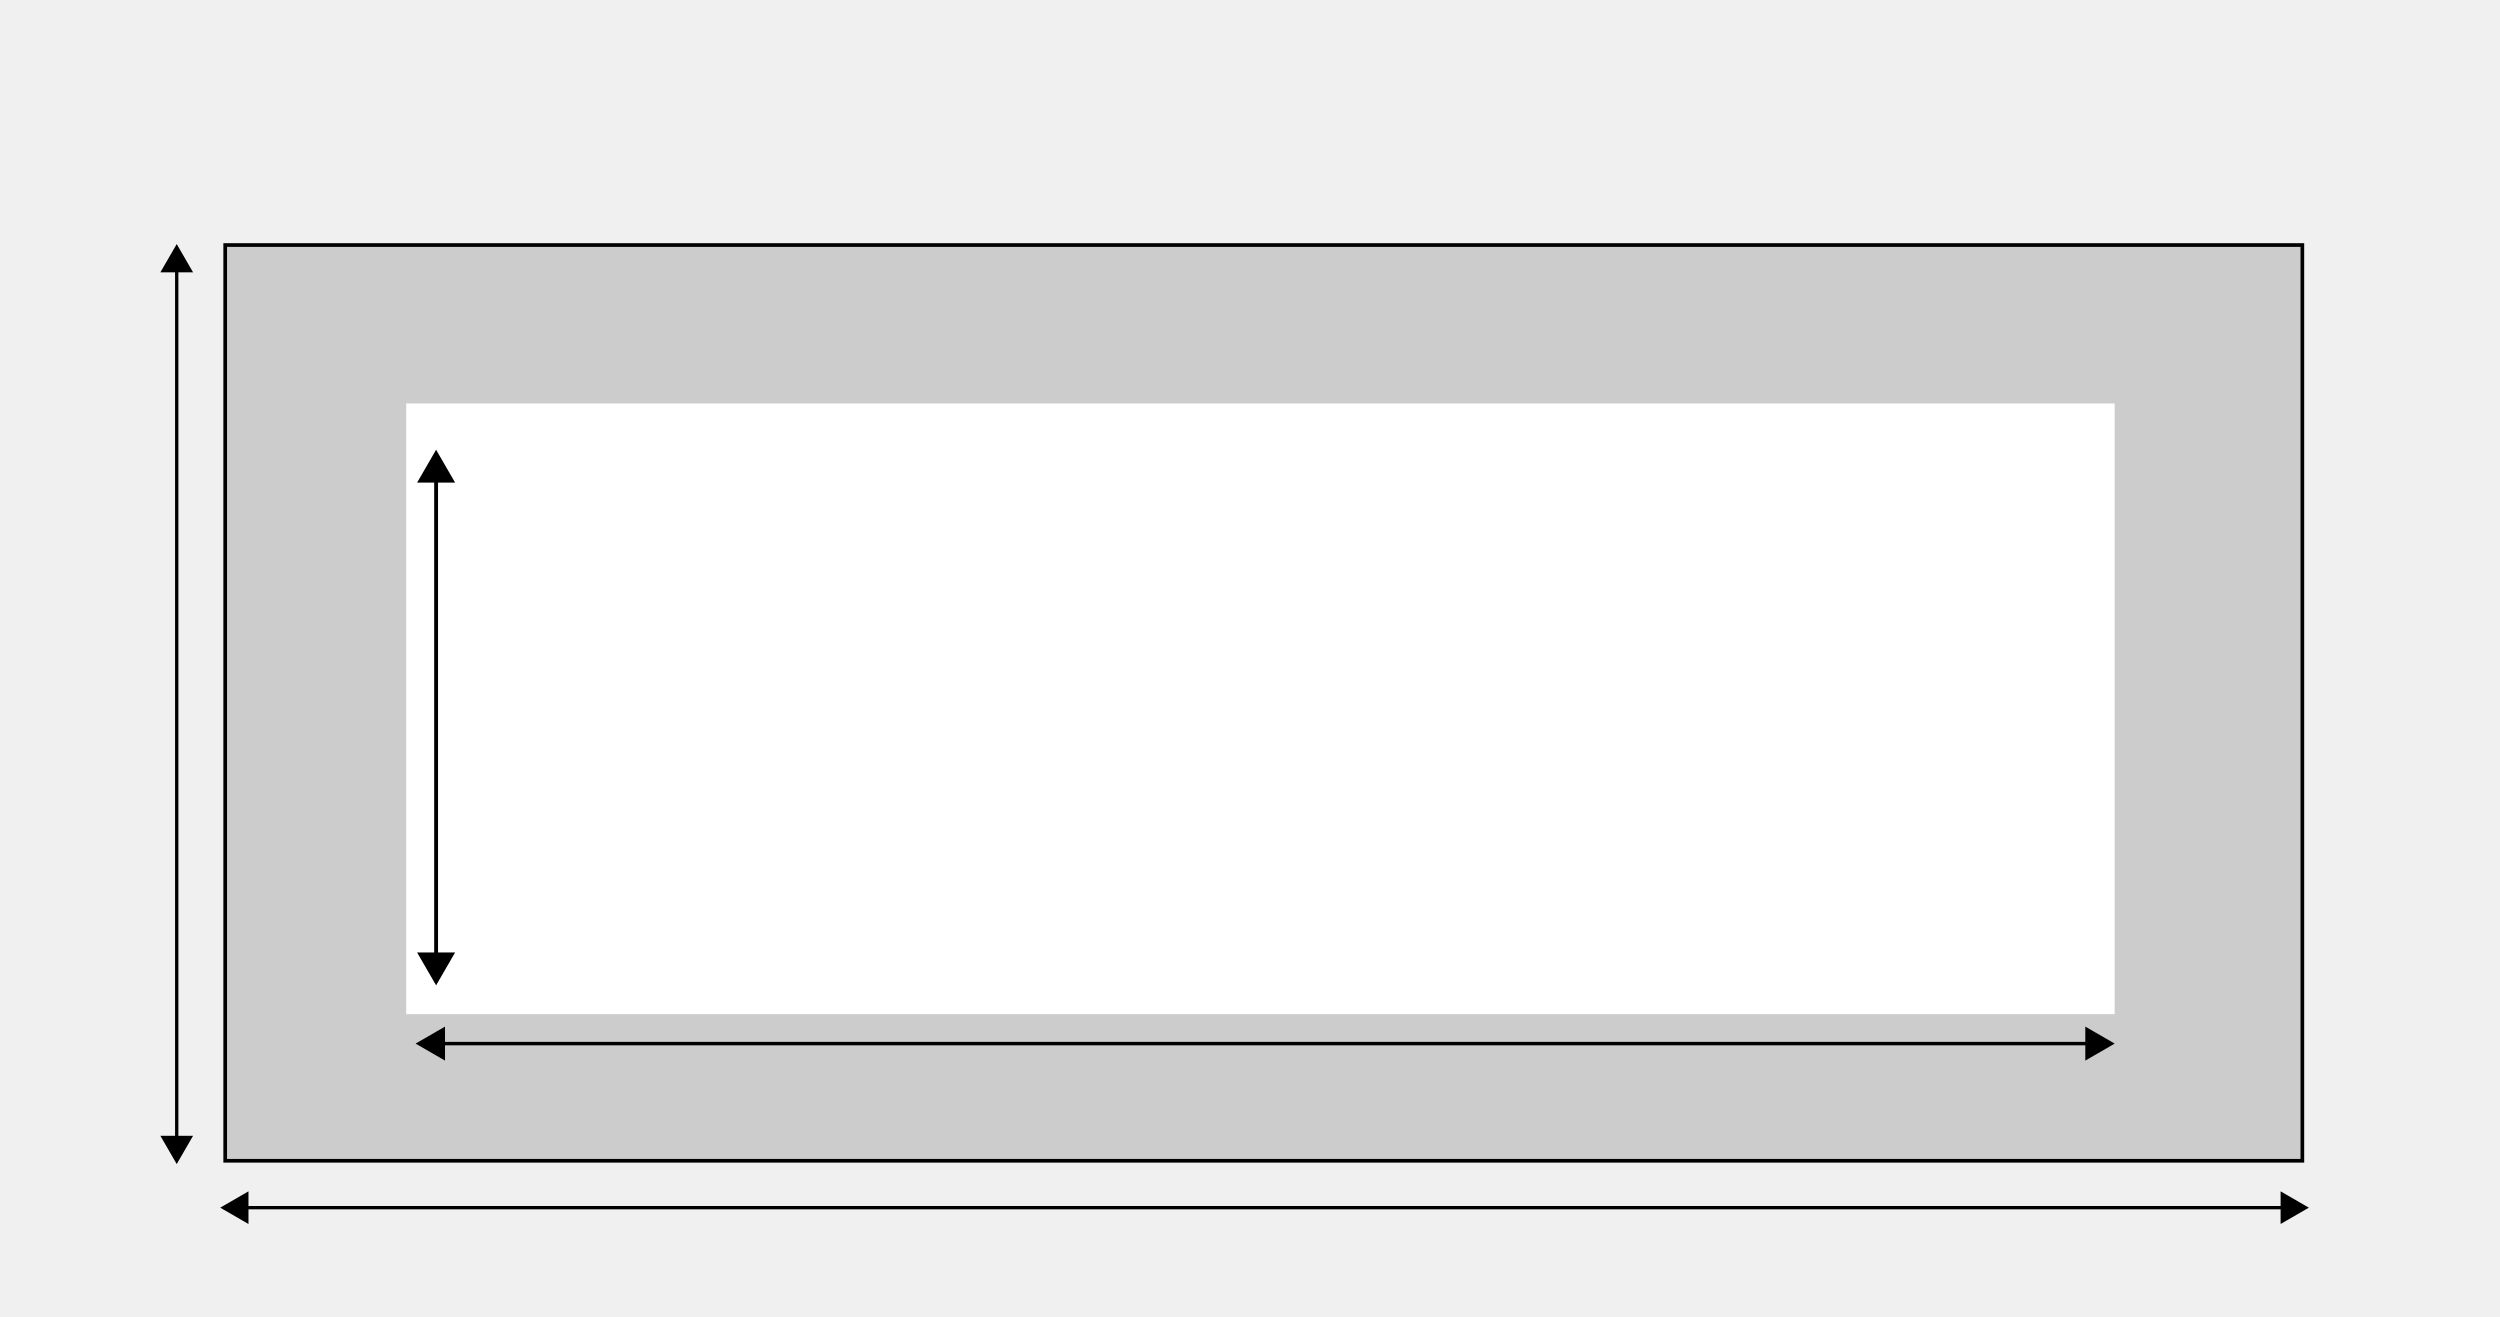
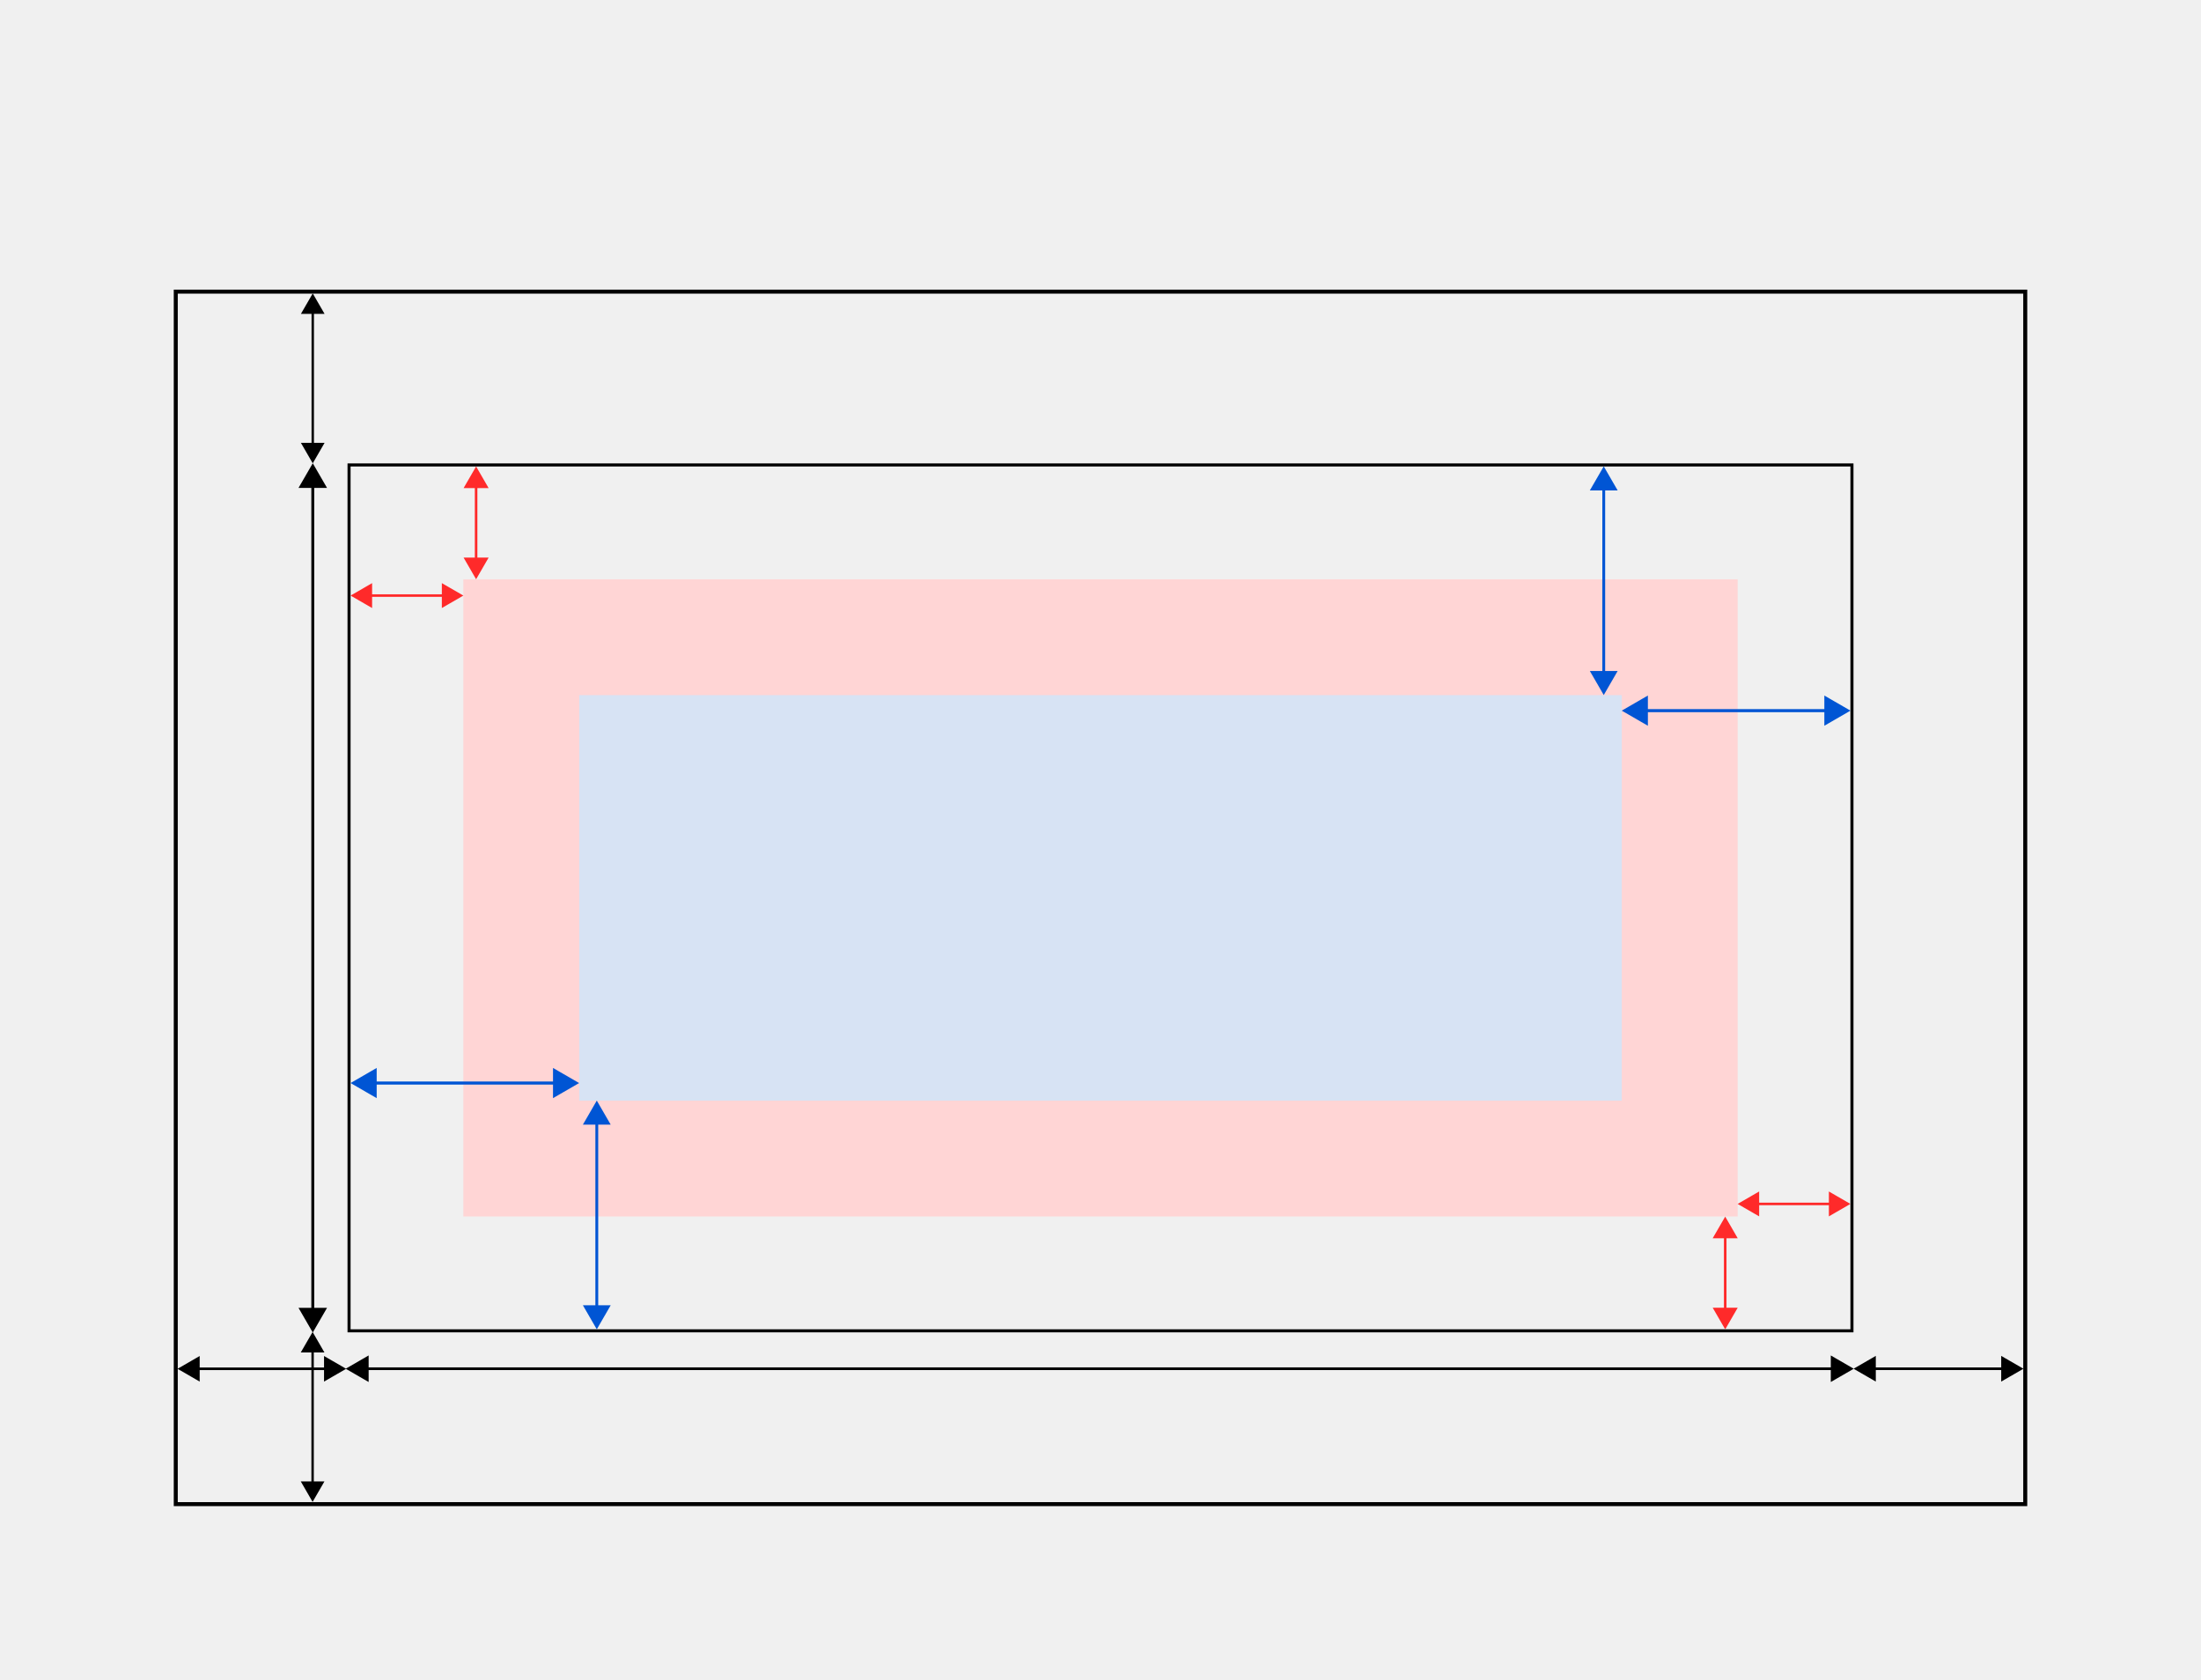
- <svg xmlns="http://www.w3.org/2000/svg" width="679.313" height="357.841" viewBox="0 0 679.313 357.841" id="svg2" version="1.1">
+ <svg xmlns="http://www.w3.org/2000/svg" width="760" height="580" viewBox="0 0 760 580" id="svg2" version="1.1">
  <defs id="defs4">
    <marker orient="auto" refY="0" refX="0" id="TriangleOutL" style="overflow:visible">
-       <path id="path4327" d="m 5.77,0 -8.65,5 0,-10 8.65,5 z" style="fill:#000000;fill-opacity:1;fill-rule:evenodd;stroke:#000000;stroke-width:1pt;stroke-opacity:1" transform="scale(0.8,0.8)" />
+       <path id="path4327" d="M 5.77,0 -2.88,5 V -5 Z" style="fill:#000000;fill-opacity:1;fill-rule:evenodd;stroke:#000000;stroke-width:1pt;stroke-opacity:1" transform="scale(0.8)" />
    </marker>
    <marker orient="auto" refY="0" refX="0" id="TriangleInL" style="overflow:visible">
-       <path id="path4318" d="m 5.77,0 -8.65,5 0,-10 8.65,5 z" style="fill:#000000;fill-opacity:1;fill-rule:evenodd;stroke:#000000;stroke-width:1pt;stroke-opacity:1" transform="scale(-0.8,-0.8)" />
+       <path id="path4318" d="M 5.77,0 -2.88,5 V -5 Z" style="fill:#000000;fill-opacity:1;fill-rule:evenodd;stroke:#000000;stroke-width:1pt;stroke-opacity:1" transform="scale(-0.8)" />
    </marker>
    <marker orient="auto" refY="0" refX="0" id="Arrow1Mstart" style="overflow:visible">
-       <path id="path4191" d="M 0,0 5,-5 -12.5,0 5,5 0,0 Z" style="fill:#000000;fill-opacity:1;fill-rule:evenodd;stroke:#000000;stroke-width:1pt;stroke-opacity:1" transform="matrix(0.4,0,0,0.4,4,0)" />
+       <path id="path4191" d="M 0,0 5,-5 -12.5,0 5,5 Z" style="fill:#000000;fill-opacity:1;fill-rule:evenodd;stroke:#000000;stroke-width:1pt;stroke-opacity:1" transform="matrix(0.4,0,0,0.4,4,0)" />
    </marker>
    <marker orient="auto" refY="0" refX="0" id="Arrow2Mend" style="overflow:visible">
-       <path id="path4212" style="fill:#000000;fill-opacity:1;fill-rule:evenodd;stroke:#000000;stroke-width:0.625;stroke-linejoin:round;stroke-opacity:1" d="M 8.719,4.034 -2.207,0.016 8.719,-4.002 c -1.745,2.372 -1.735,5.617 -6e-7,8.035 z" transform="scale(-0.6,-0.6)" />
+       <path id="path4212" style="fill:#000000;fill-opacity:1;fill-rule:evenodd;stroke:#000000;stroke-width:0.625;stroke-linejoin:round;stroke-opacity:1" d="M 8.719,4.034 -2.207,0.016 8.719,-4.002 c -1.745,2.372 -1.735,5.617 -6e-7,8.035 z" transform="scale(-0.6)" />
    </marker>
    <marker orient="auto" refY="0" refX="0" id="TriangleInL-2" style="overflow:visible">
-       <path id="path4318-4" d="m 5.77,0 -8.65,5 0,-10 8.65,5 z" style="fill:#000000;fill-opacity:1;fill-rule:evenodd;stroke:#000000;stroke-width:1pt;stroke-opacity:1" transform="scale(-0.8,-0.8)" />
+       <path id="path4318-4" d="M 5.77,0 -2.88,5 V -5 Z" style="fill:#000000;fill-opacity:1;fill-rule:evenodd;stroke:#000000;stroke-width:1pt;stroke-opacity:1" transform="scale(-0.8)" />
    </marker>
    <marker orient="auto" refY="0" refX="0" id="TriangleOutL-9" style="overflow:visible">
-       <path id="path4327-1" d="m 5.77,0 -8.65,5 0,-10 8.65,5 z" style="fill:#000000;fill-opacity:1;fill-rule:evenodd;stroke:#000000;stroke-width:1pt;stroke-opacity:1" transform="scale(0.8,0.8)" />
+       <path id="path4327-1" d="M 5.77,0 -2.88,5 V -5 Z" style="fill:#000000;fill-opacity:1;fill-rule:evenodd;stroke:#000000;stroke-width:1pt;stroke-opacity:1" transform="scale(0.8)" />
    </marker>
    <marker orient="auto" refY="0" refX="0" id="TriangleInL-3" style="overflow:visible">
-       <path id="path4318-9" d="m 5.77,0 -8.65,5 0,-10 8.65,5 z" style="fill:#000000;fill-opacity:1;fill-rule:evenodd;stroke:#000000;stroke-width:1pt;stroke-opacity:1" transform="scale(-0.8,-0.8)" />
+       <path id="path4318-9" d="M 5.77,0 -2.88,5 V -5 Z" style="fill:#000000;fill-opacity:1;fill-rule:evenodd;stroke:#000000;stroke-width:1pt;stroke-opacity:1" transform="scale(-0.8)" />
    </marker>
    <marker orient="auto" refY="0" refX="0" id="TriangleOutL-0" style="overflow:visible">
-       <path id="path4327-5" d="m 5.77,0 -8.65,5 0,-10 8.65,5 z" style="fill:#000000;fill-opacity:1;fill-rule:evenodd;stroke:#000000;stroke-width:1pt;stroke-opacity:1" transform="scale(0.8,0.8)" />
+       <path id="path4327-5" d="M 5.77,0 -2.88,5 V -5 Z" style="fill:#000000;fill-opacity:1;fill-rule:evenodd;stroke:#000000;stroke-width:1pt;stroke-opacity:1" transform="scale(0.8)" />
    </marker>
    <marker orient="auto" refY="0" refX="0" id="TriangleInL-9" style="overflow:visible">
-       <path id="path4318-2" d="m 5.77,0 -8.65,5 0,-10 8.65,5 z" style="fill:#000000;fill-opacity:1;fill-rule:evenodd;stroke:#000000;stroke-width:1pt;stroke-opacity:1" transform="scale(-0.8,-0.8)" />
+       <path id="path4318-2" d="M 5.77,0 -2.88,5 V -5 Z" style="fill:#000000;fill-opacity:1;fill-rule:evenodd;stroke:#000000;stroke-width:1pt;stroke-opacity:1" transform="scale(-0.8)" />
    </marker>
    <marker orient="auto" refY="0" refX="0" id="TriangleOutL-1" style="overflow:visible">
-       <path id="path4327-2" d="m 5.77,0 -8.65,5 0,-10 8.65,5 z" style="fill:#000000;fill-opacity:1;fill-rule:evenodd;stroke:#000000;stroke-width:1pt;stroke-opacity:1" transform="scale(0.8,0.8)" />
+       <path id="path4327-2" d="M 5.77,0 -2.88,5 V -5 Z" style="fill:#000000;fill-opacity:1;fill-rule:evenodd;stroke:#000000;stroke-width:1pt;stroke-opacity:1" transform="scale(0.8)" />
+     </marker>
+     <marker orient="auto" refY="0" refX="0" id="TriangleInL-9-6" style="overflow:visible">
+       <path id="path4318-2-2" d="M 5.77,0 -2.88,5 V -5 Z" style="fill:#ff2a2a;fill-opacity:1;fill-rule:evenodd;stroke:#ff2a2a;stroke-width:1pt;stroke-opacity:1" transform="scale(-0.8)" />
+     </marker>
+     <marker orient="auto" refY="0" refX="0" id="TriangleOutL-1-1" style="overflow:visible">
+       <path id="path4327-2-7" d="M 5.77,0 -2.88,5 V -5 Z" style="fill:#ff2a2a;fill-opacity:1;fill-rule:evenodd;stroke:#ff2a2a;stroke-width:1pt;stroke-opacity:1" transform="scale(0.8)" />
+     </marker>
+     <marker orient="auto" refY="0" refX="0" id="TriangleInL-2-5" style="overflow:visible">
+       <path id="path4318-4-7" d="M 5.77,0 -2.88,5 V -5 Z" style="fill:#ff2a2a;fill-opacity:1;fill-rule:evenodd;stroke:#ff2a2a;stroke-width:1pt;stroke-opacity:1" transform="scale(-0.8)" />
+     </marker>
+     <marker orient="auto" refY="0" refX="0" id="TriangleOutL-9-4" style="overflow:visible">
+       <path id="path4327-1-1" d="M 5.77,0 -2.88,5 V -5 Z" style="fill:#ff2a2a;fill-opacity:1;fill-rule:evenodd;stroke:#ff2a2a;stroke-width:1pt;stroke-opacity:1" transform="scale(0.8)" />
+     </marker>
+     <marker orient="auto" refY="0" refX="0" id="TriangleInL-1" style="overflow:visible">
+       <path id="path4318-8" d="M 5.77,0 -2.88,5 V -5 Z" style="fill:#0055d4;fill-opacity:1;fill-rule:evenodd;stroke:#0055d4;stroke-width:1pt;stroke-opacity:1" transform="scale(-0.8)" />
+     </marker>
+     <marker orient="auto" refY="0" refX="0" id="TriangleOutL-96" style="overflow:visible">
+       <path id="path4327-4" d="M 5.77,0 -2.88,5 V -5 Z" style="fill:#0055d4;fill-opacity:1;fill-rule:evenodd;stroke:#0055d4;stroke-width:1pt;stroke-opacity:1" transform="scale(0.8)" />
+     </marker>
+     <marker orient="auto" refY="0" refX="0" id="TriangleInL-9-6-4" style="overflow:visible">
+       <path id="path4318-2-2-7" d="M 5.77,0 -2.88,5 V -5 Z" style="fill:#ff2a2a;fill-opacity:1;fill-rule:evenodd;stroke:#ff2a2a;stroke-width:1pt;stroke-opacity:1" transform="scale(-0.8)" />
+     </marker>
+     <marker orient="auto" refY="0" refX="0" id="TriangleOutL-1-1-6" style="overflow:visible">
+       <path id="path4327-2-7-8" d="M 5.77,0 -2.88,5 V -5 Z" style="fill:#ff2a2a;fill-opacity:1;fill-rule:evenodd;stroke:#ff2a2a;stroke-width:1pt;stroke-opacity:1" transform="scale(0.8)" />
+     </marker>
+     <marker orient="auto" refY="0" refX="0" id="TriangleInL-2-5-6" style="overflow:visible">
+       <path id="path4318-4-7-2" d="M 5.77,0 -2.88,5 V -5 Z" style="fill:#ff2a2a;fill-opacity:1;fill-rule:evenodd;stroke:#ff2a2a;stroke-width:1pt;stroke-opacity:1" transform="scale(-0.8)" />
+     </marker>
+     <marker orient="auto" refY="0" refX="0" id="TriangleOutL-9-4-8" style="overflow:visible">
+       <path id="path4327-1-1-9" d="M 5.77,0 -2.88,5 V -5 Z" style="fill:#ff2a2a;fill-opacity:1;fill-rule:evenodd;stroke:#ff2a2a;stroke-width:1pt;stroke-opacity:1" transform="scale(0.8)" />
+     </marker>
+     <marker orient="auto" refY="0" refX="0" id="TriangleInL-2-5-6-9" style="overflow:visible">
+       <path id="path4318-4-7-2-6" d="M 5.77,0 -2.88,5 V -5 Z" style="fill:#0055d4;fill-opacity:1;fill-rule:evenodd;stroke:#0055d4;stroke-width:1pt;stroke-opacity:1" transform="scale(-0.8)" />
+     </marker>
+     <marker orient="auto" refY="0" refX="0" id="TriangleOutL-9-4-8-4" style="overflow:visible">
+       <path id="path4327-1-1-9-8" d="M 5.77,0 -2.88,5 V -5 Z" style="fill:#0055d4;fill-opacity:1;fill-rule:evenodd;stroke:#0055d4;stroke-width:1pt;stroke-opacity:1" transform="scale(0.8)" />
+     </marker>
+     <marker orient="auto" refY="0" refX="0" id="TriangleInL-1-7" style="overflow:visible">
+       <path id="path4318-8-9" d="M 5.77,0 -2.88,5 V -5 Z" style="fill:#0055d4;fill-opacity:1;fill-rule:evenodd;stroke:#0055d4;stroke-width:1pt;stroke-opacity:1" transform="scale(-0.8)" />
+     </marker>
+     <marker orient="auto" refY="0" refX="0" id="TriangleOutL-96-7" style="overflow:visible">
+       <path id="path4327-4-4" d="M 5.77,0 -2.88,5 V -5 Z" style="fill:#0055d4;fill-opacity:1;fill-rule:evenodd;stroke:#0055d4;stroke-width:1pt;stroke-opacity:1" transform="scale(0.8)" />
+     </marker>
+     <marker orient="auto" refY="0" refX="0" id="TriangleInL-2-5-6-9-1" style="overflow:visible">
+       <path id="path4318-4-7-2-6-7" d="M 5.77,0 -2.88,5 V -5 Z" style="fill:#0055d4;fill-opacity:1;fill-rule:evenodd;stroke:#0055d4;stroke-width:1pt;stroke-opacity:1" transform="scale(-0.8)" />
+     </marker>
+     <marker orient="auto" refY="0" refX="0" id="TriangleOutL-9-4-8-4-0" style="overflow:visible">
+       <path id="path4327-1-1-9-8-6" d="M 5.77,0 -2.88,5 V -5 Z" style="fill:#0055d4;fill-opacity:1;fill-rule:evenodd;stroke:#0055d4;stroke-width:1pt;stroke-opacity:1" transform="scale(0.8)" />
+     </marker>
+     <marker orient="auto" refY="0" refX="0" id="TriangleInL-1-9" style="overflow:visible">
+       <path id="path4318-8-3" d="M 5.77,0 -2.88,5 V -5 Z" style="fill:#000000;fill-opacity:1;fill-rule:evenodd;stroke:#000000;stroke-width:1pt;stroke-opacity:1" transform="scale(-0.8)" />
+     </marker>
+     <marker orient="auto" refY="0" refX="0" id="TriangleOutL-96-3" style="overflow:visible">
+       <path id="path4327-4-46" d="M 5.77,0 -2.88,5 V -5 Z" style="fill:#000000;fill-opacity:1;fill-rule:evenodd;stroke:#000000;stroke-width:1pt;stroke-opacity:1" transform="scale(0.8)" />
+     </marker>
+     <marker orient="auto" refY="0" refX="0" id="TriangleInL-2-5-6-9-5" style="overflow:visible">
+       <path id="path4318-4-7-2-6-6" d="M 5.77,0 -2.88,5 V -5 Z" style="fill:#000000;fill-opacity:1;fill-rule:evenodd;stroke:#000000;stroke-width:1pt;stroke-opacity:1" transform="scale(-0.8)" />
+     </marker>
+     <marker orient="auto" refY="0" refX="0" id="TriangleOutL-9-4-8-4-1" style="overflow:visible">
+       <path id="path4327-1-1-9-8-7" d="M 5.77,0 -2.88,5 V -5 Z" style="fill:#000000;fill-opacity:1;fill-rule:evenodd;stroke:#000000;stroke-width:1pt;stroke-opacity:1" transform="scale(0.8)" />
+     </marker>
+     <marker orient="auto" refY="0" refX="0" id="TriangleInL-1-9-7" style="overflow:visible">
+       <path id="path4318-8-3-7" d="M 5.77,0 -2.88,5 V -5 Z" style="fill:#000000;fill-opacity:1;fill-rule:evenodd;stroke:#000000;stroke-width:1pt;stroke-opacity:1" transform="scale(-0.8)" />
+     </marker>
+     <marker orient="auto" refY="0" refX="0" id="TriangleOutL-96-3-2" style="overflow:visible">
+       <path id="path4327-4-46-3" d="M 5.77,0 -2.88,5 V -5 Z" style="fill:#000000;fill-opacity:1;fill-rule:evenodd;stroke:#000000;stroke-width:1pt;stroke-opacity:1" transform="scale(0.8)" />
+     </marker>
+     <marker orient="auto" refY="0" refX="0" id="TriangleInL-2-5-6-9-5-8" style="overflow:visible">
+       <path id="path4318-4-7-2-6-6-1" d="M 5.77,0 -2.88,5 V -5 Z" style="fill:#000000;fill-opacity:1;fill-rule:evenodd;stroke:#000000;stroke-width:1pt;stroke-opacity:1" transform="scale(-0.8)" />
+     </marker>
+     <marker orient="auto" refY="0" refX="0" id="TriangleOutL-9-4-8-4-1-3" style="overflow:visible">
+       <path id="path4327-1-1-9-8-7-6" d="M 5.77,0 -2.88,5 V -5 Z" style="fill:#000000;fill-opacity:1;fill-rule:evenodd;stroke:#000000;stroke-width:1pt;stroke-opacity:1" transform="scale(0.8)" />
    </marker>
  </defs>
-   <g id="layer1" transform="translate(91.48232,-255.1168)">
-     <rect style="fill:#cccccc;fill-opacity:1;stroke:#000000;stroke-width:1;stroke-miterlimit:4;stroke-dasharray:none;stroke-opacity:1" id="rect4136" width="564.415" height="248.828" x="-30.289" y="321.699" />
-     <flowRoot xml:space="preserve" id="flowRoot4138" style="font-style:normal;font-weight:normal;font-size:15.418px;line-height:125%;font-family:sans-serif;letter-spacing:0px;word-spacing:0px;fill:#000000;fill-opacity:1;stroke:none;stroke-width:1px;stroke-linecap:butt;stroke-linejoin:miter;stroke-opacity:1" transform="matrix(1.169018,0,0,1.169018,19.80022,-141.3195)">
-       <flowRegion id="flowRegion4140">
-         <rect id="rect4142" width="129.788" height="31.668" x="-34.52" y="400.228" style="font-size:15.418px;fill:#000000" />
-       </flowRegion>
-       <flowPara id="flowPara4144" style="font-size:20.557px;fill:#000000">Background</flowPara>
-       <flowPara id="flowPara4146" />
-     </flowRoot>
-     <rect style="fill:#ffffff;fill-opacity:1;stroke:none;stroke-width:27.6;stroke-miterlimit:4;stroke-dasharray:none;stroke-opacity:0.584" id="rect4148" width="464.225" height="165.945" x="18.896" y="364.743" />
-     <flowRoot xml:space="preserve" id="flowRoot4138-6" style="font-style:normal;font-weight:normal;font-size:40px;line-height:125%;font-family:sans-serif;letter-spacing:0px;word-spacing:0px;fill:#000000;fill-opacity:1;stroke:none;stroke-width:1px;stroke-linecap:butt;stroke-linejoin:miter;stroke-opacity:1" transform="matrix(0.6007979,0,0,0.6007979,144.031,146.2356)">
-       <flowRegion id="flowRegion4140-6">
-         <rect id="rect4142-6" width="334.36" height="80.812" x="42.426" y="481.626" style="font-size:40px;fill:#000000" />
-       </flowRegion>
-       <flowPara id="flowPara4146-6">Content item</flowPara>
-     </flowRoot>
-     <path style="fill:#000000;fill-rule:evenodd;stroke:#000000;stroke-width:1.049;stroke-linecap:butt;stroke-linejoin:miter;stroke-miterlimit:4;stroke-dasharray:none;stroke-opacity:1;marker-start:url(#TriangleInL);marker-end:url(#TriangleOutL)" d="m 27.019,516.901 0,-133.62" id="path4179" />
-     <path style="fill:#000000;fill-opacity:1;fill-rule:evenodd;stroke:#000000;stroke-width:0.938;stroke-linecap:butt;stroke-linejoin:miter;stroke-miterlimit:4;stroke-dasharray:none;stroke-opacity:1;marker-start:url(#TriangleInL-2);marker-end:url(#TriangleOutL-9)" d="m 26.777,538.687 451.029,0" id="path4179-7" />
-     <flowRoot xml:space="preserve" id="flowRoot4138-6-2" style="font-style:normal;font-weight:normal;font-size:20px;line-height:125%;font-family:sans-serif;letter-spacing:0px;word-spacing:0px;fill:#000000;fill-opacity:1;stroke:none;stroke-width:1px;stroke-linecap:butt;stroke-linejoin:miter;stroke-opacity:1" transform="matrix(0.6007979,0,0,0.6007979,10.00331,144.3167)">
-       <flowRegion id="flowRegion4140-6-6">
-         <rect id="rect4142-6-1" width="117.178" height="101.015" x="42.426" y="481.626" style="font-size:20px;fill:#000000" />
-       </flowRegion>
-       <flowPara id="flowPara9732" style="font-size:17.5px;fill:#000000">Available height</flowPara>
-     </flowRoot>
-     <flowRoot xml:space="preserve" id="flowRoot4138-6-2-7" style="font-style:normal;font-weight:normal;font-size:17.5px;line-height:125%;font-family:sans-serif;letter-spacing:0px;word-spacing:0px;fill:#000000;fill-opacity:1;stroke:none;stroke-width:1px;stroke-linecap:butt;stroke-linejoin:miter;stroke-opacity:1" transform="matrix(0.6007979,0,0,0.6007979,10.81146,253.0757)">
-       <flowRegion id="flowRegion4140-6-6-4">
-         <rect id="rect4142-6-1-4" width="252.538" height="61.619" x="42.426" y="481.626" style="font-size:17.5px;fill:#000000" />
-       </flowRegion>
-       <flowPara style="font-size:17.5px;fill:#000000" id="flowPara10048">Available width</flowPara>
-     </flowRoot>
-     <flowRoot xml:space="preserve" id="flowRoot4138-6-1" style="font-style:normal;font-weight:normal;font-size:25px;line-height:125%;font-family:sans-serif;letter-spacing:0px;word-spacing:0px;fill:#000000;fill-opacity:1;stroke:none;stroke-width:1px;stroke-linecap:butt;stroke-linejoin:miter;stroke-opacity:1" transform="matrix(0.6007979,0,0,0.6007979,210.9935,300.969)">
+   <g id="layer1" transform="translate(91.48232,-32.9581)">
+     <rect style="fill:none;fill-opacity:1;stroke:#000000;stroke-width:1.051;stroke-miterlimit:4;stroke-dasharray:none;stroke-opacity:1" id="rect4136" width="518.949" height="298.949" x="29.043" y="193.484" />
+     <rect style="fill:#ffd5d5;fill-opacity:1;stroke:none;stroke-width:0.83;stroke-miterlimit:4;stroke-dasharray:none;stroke-opacity:1" id="rect4136-3" width="440" height="220" x="68.518" y="232.958" />
+     <flowRoot xml:space="preserve" id="flowRoot4138" style="font-style:normal;font-weight:normal;line-height:0.01%;font-family:sans-serif;letter-spacing:0px;word-spacing:0px;fill:#ff2a2a;fill-opacity:1;stroke:none;stroke-width:1px;stroke-linecap:butt;stroke-linejoin:miter;stroke-opacity:1" transform="matrix(1.169018,0,0,1.169018,115.8002,-231.3195)">
+       <flowRegion id="flowRegion4140" style="fill:#ff2a2a">
+         <rect id="rect4142" width="129.788" height="31.668" x="-34.52" y="400.228" style="font-size:15.418px;fill:#ff2a2a" />
+       </flowRegion>
+       <flowPara id="flowPara4144" style="font-size:20.557px;line-height:1.25;fill:#ff2a2a">Background</flowPara>
+       <flowPara id="flowPara4146" style="font-size:20.557px;line-height:1.25;fill:#ff2a2a"> </flowPara>
+     </flowRoot>
+     <rect style="fill:#d7e3f4;fill-opacity:1;stroke:none;stroke-width:22.324;stroke-miterlimit:4;stroke-dasharray:none;stroke-opacity:0.584" id="rect4148" width="360" height="140" x="108.518" y="272.958" />
+     <flowRoot xml:space="preserve" id="flowRoot4138-6" style="font-style:normal;font-weight:normal;line-height:0.01%;font-family:sans-serif;letter-spacing:0px;word-spacing:0px;fill:#0055d4;fill-opacity:1;stroke:none;stroke-width:1px;stroke-linecap:butt;stroke-linejoin:miter;stroke-opacity:1" transform="matrix(0.6007979,0,0,0.6007979,184.5726,41.29422)">
+       <flowRegion id="flowRegion4140-6" style="fill:#0055d4">
+         <rect id="rect4142-6" width="334.36" height="80.812" x="42.426" y="481.626" style="font-size:40px;fill:#0055d4" />
+       </flowRegion>
+       <flowPara id="flowPara4146-6" style="font-size:40px;line-height:1.25;fill:#0055d4">Content item</flowPara>
+     </flowRoot>
+     <flowRoot xml:space="preserve" id="flowRoot4138-6-1" style="font-style:normal;font-weight:normal;line-height:0.01%;font-family:sans-serif;letter-spacing:0px;word-spacing:0px;fill:#000000;fill-opacity:1;stroke:none;stroke-width:1px;stroke-linecap:butt;stroke-linejoin:miter;stroke-opacity:1" transform="matrix(0.6007979,0,0,0.6007979,247.759,220.2149)">
      <flowRegion id="flowRegion4140-6-9">
        <rect id="rect4142-6-0" width="270.721" height="68.69" x="42.426" y="481.626" style="font-size:25px;fill:#000000" />
      </flowRegion>
-       <flowPara id="flowPara4146-6-2" style="font-size:17.5px">Width</flowPara>
-     </flowRoot>
-     <path style="fill:#000000;fill-rule:evenodd;stroke:#000000;stroke-width:0.901;stroke-linecap:butt;stroke-linejoin:miter;stroke-miterlimit:4;stroke-dasharray:none;stroke-opacity:1;marker-start:url(#TriangleInL-3);marker-end:url(#TriangleOutL-0)" d="m -26.522,583.271 557.293,0" id="path4179-8" />
-     <path style="fill:#000000;fill-rule:evenodd;stroke:#000000;stroke-width:0.901;stroke-linecap:butt;stroke-linejoin:miter;stroke-miterlimit:4;stroke-dasharray:none;stroke-opacity:1;marker-start:url(#TriangleInL-9);marker-end:url(#TriangleOutL-1)" d="m -43.462,566.306 0,-239.755" id="path4179-9" />
-     <flowRoot xml:space="preserve" id="flowRoot4138-6-1-7" style="font-style:normal;font-weight:normal;font-size:17.5px;line-height:125%;font-family:sans-serif;letter-spacing:0px;word-spacing:0px;fill:#000000;fill-opacity:1;stroke:none;stroke-width:1px;stroke-linecap:butt;stroke-linejoin:miter;stroke-opacity:1" transform="matrix(0.6007979,0,0,0.6007979,-112.0035,150.8365)">
+       <flowPara id="flowPara4146-6-2" style="font-size:17.5px;line-height:1.25">Width</flowPara>
+     </flowRoot>
+     <path style="fill:#000000;fill-rule:evenodd;stroke:#000000;stroke-width:0.931;stroke-linecap:butt;stroke-linejoin:miter;stroke-miterlimit:4;stroke-dasharray:none;stroke-opacity:1;marker-start:url(#TriangleInL-3);marker-end:url(#TriangleOutL-0)" d="M 33.169,505.52 H 543.329" id="path4179-8" />
+     <path style="fill:#000000;fill-rule:evenodd;stroke:#000000;stroke-width:1;stroke-linecap:butt;stroke-linejoin:miter;stroke-miterlimit:4;stroke-dasharray:none;stroke-opacity:1;marker-start:url(#TriangleInL-9);marker-end:url(#TriangleOutL-1)" d="M 16.518,487.339 V 198.578" id="path4179-9" />
+     <flowRoot xml:space="preserve" id="flowRoot4138-6-1-7" style="font-style:normal;font-weight:normal;line-height:0.01%;font-family:sans-serif;letter-spacing:0px;word-spacing:0px;fill:#000000;fill-opacity:1;stroke:none;stroke-width:1px;stroke-linecap:butt;stroke-linejoin:miter;stroke-opacity:1" transform="matrix(0.6007979,0,0,0.6007979,-50.00353,47.19582)">
      <flowRegion id="flowRegion4140-6-9-7">
        <rect id="rect4142-6-0-5" width="270.721" height="68.69" x="42.426" y="481.626" style="font-size:17.5px;fill:#000000" />
      </flowRegion>
-       <flowPara id="flowPara4146-6-2-9" style="font-size:17.5px;fill:#000000">Height</flowPara>
-     </flowRoot>
-     <flowRoot xml:space="preserve" id="flowRoot4138-6-3" style="font-style:normal;font-weight:normal;font-size:60px;line-height:125%;font-family:sans-serif;letter-spacing:0px;word-spacing:0px;fill:#000000;fill-opacity:1;stroke:none;stroke-width:1px;stroke-linecap:butt;stroke-linejoin:miter;stroke-opacity:1" transform="matrix(0.6007979,0,0,0.6007979,156.7237,-24.78636)">
+       <flowPara id="flowPara4146-6-2-9" style="font-size:17.5px;line-height:1.25;fill:#000000">Height</flowPara>
+     </flowRoot>
+     <flowRoot xml:space="preserve" id="flowRoot4138-6-3" style="font-style:normal;font-weight:normal;line-height:0.01%;font-family:sans-serif;letter-spacing:0px;word-spacing:0px;fill:#000000;fill-opacity:1;stroke:none;stroke-width:1px;stroke-linecap:butt;stroke-linejoin:miter;stroke-opacity:1" transform="matrix(0.6007979,0,0,0.6007979,206.6596,-144.7864)">
      <flowRegion id="flowRegion4140-6-67">
        <rect id="rect4142-6-5" width="334.36" height="80.812" x="42.426" y="481.626" style="font-size:60px;fill:#000000" />
      </flowRegion>
-       <flowPara id="flowPara4146-6-3">Control</flowPara>
-     </flowRoot>
-     <flowRoot xml:space="preserve" id="flowRoot4138-6-2-7-5" style="font-style:normal;font-weight:normal;font-size:17.5px;line-height:125%;font-family:sans-serif;letter-spacing:0px;word-spacing:0px;fill:#000000;fill-opacity:1;stroke:none;stroke-width:1px;stroke-linecap:butt;stroke-linejoin:miter;stroke-opacity:1" transform="matrix(0.6007979,0,0,0.6007979,186.5749,257.458)">
-       <flowRegion id="flowRegion4140-6-6-4-6">
-         <rect id="rect4142-6-1-4-2" width="252.538" height="61.619" x="42.426" y="481.626" style="font-size:17.5px;fill:#000000" />
-       </flowRegion>
-       <flowPara style="font-size:17.5px;fill:#000000" id="flowPara10048-9">Bottom padding</flowPara>
-     </flowRoot>
-     <flowRoot xml:space="preserve" id="flowRoot4138-6-2-7-5-1" style="font-style:normal;font-weight:normal;font-size:17.5px;line-height:125%;font-family:sans-serif;letter-spacing:0px;word-spacing:0px;fill:#000000;fill-opacity:1;stroke:none;stroke-width:1px;stroke-linecap:butt;stroke-linejoin:miter;stroke-opacity:1" transform="matrix(0.6007979,0,0,0.6007979,193.9747,48.79837)">
-       <flowRegion id="flowRegion4140-6-6-4-6-2">
-         <rect id="rect4142-6-1-4-2-7" width="252.538" height="61.619" x="42.426" y="481.626" style="font-size:17.5px;fill:#000000" />
-       </flowRegion>
-       <flowPara style="font-size:17.5px;fill:#000000" id="flowPara10048-9-0">Top padding</flowPara>
-     </flowRoot>
-     <flowRoot xml:space="preserve" id="flowRoot4138-6-2-7-5-9" style="font-style:normal;font-weight:normal;font-size:17.5px;line-height:125%;font-family:sans-serif;letter-spacing:0px;word-spacing:0px;fill:#000000;fill-opacity:1;stroke:none;stroke-width:1px;stroke-linecap:butt;stroke-linejoin:miter;stroke-opacity:1" transform="matrix(0.6007979,0,0,0.6007979,457.8077,148.1192)">
-       <flowRegion id="flowRegion4140-6-6-4-6-3">
-         <rect id="rect4142-6-1-4-2-6" width="81.11" height="93.762" x="42.426" y="481.626" style="font-size:17.5px;fill:#000000" />
-       </flowRegion>
-       <flowPara style="font-size:17.5px;line-height:125%;text-align:center;writing-mode:lr-tb;text-anchor:middle;fill:#000000" id="flowPara4386">Right padding</flowPara>
-     </flowRoot>
-     <flowRoot xml:space="preserve" id="flowRoot4138-6-2-7-5-9-2" style="font-style:normal;font-weight:normal;font-size:17.5px;line-height:125%;font-family:sans-serif;letter-spacing:0px;word-spacing:0px;fill:#000000;fill-opacity:1;stroke:none;stroke-width:1px;stroke-linecap:butt;stroke-linejoin:miter;stroke-opacity:1" transform="matrix(0.6007979,0,0,0.6007979,-54.73521,151.0617)">
-       <flowRegion id="flowRegion4140-6-6-4-6-3-5">
-         <rect id="rect4142-6-1-4-2-6-4" width="81.11" height="93.762" x="42.426" y="481.626" style="font-size:17.5px;fill:#000000" />
-       </flowRegion>
-       <flowPara style="font-size:17.026px;line-height:125%;text-align:center;writing-mode:lr-tb;text-anchor:middle;fill:#000000" id="flowPara4386-0">Left padding</flowPara>
+       <flowPara style="font-size:60px;line-height:1.25" id="flowPara14323">Popup</flowPara>
+     </flowRoot>
+     <flowRoot xml:space="preserve" id="flowRoot4138-6-2-7-5" style="font-style:normal;font-weight:normal;line-height:0.01%;font-family:sans-serif;text-align:center;letter-spacing:0px;word-spacing:0px;text-anchor:middle;fill:#0055d4;fill-opacity:1;stroke:none;stroke-width:1px;stroke-linecap:butt;stroke-linejoin:miter;stroke-opacity:1" transform="matrix(0.6007979,0,0,0.6007979,41.21775,149.9349)">
+       <flowRegion id="flowRegion4140-6-6-4-6" style="text-align:center;text-anchor:middle;fill:#0055d4">
+         <rect id="rect4142-6-1-4-2" width="252.538" height="61.619" x="42.426" y="481.626" style="font-size:17.5px;text-align:center;text-anchor:middle;fill:#0055d4" />
+       </flowRegion>
+       <flowPara style="font-size:17.5px;line-height:1.25;text-align:center;text-anchor:middle;fill:#0055d4" id="flowPara10048-9">Bottom</flowPara>
+       <flowPara style="font-size:17.5px;line-height:1.25;text-align:center;text-anchor:middle;fill:#0055d4" id="flowPara5290">padding</flowPara>
+     </flowRoot>
+     <flowRoot xml:space="preserve" id="flowRoot4138-6-2-7-5-1" style="font-style:normal;font-weight:normal;line-height:0.01%;font-family:sans-serif;letter-spacing:0px;word-spacing:0px;fill:#0055d4;fill-opacity:1;stroke:none;stroke-width:1px;stroke-linecap:butt;stroke-linejoin:miter;stroke-opacity:1" transform="matrix(0.6007979,0,0,0.6007979,384.824,-69.04641)">
+       <flowRegion id="flowRegion4140-6-6-4-6-2" style="fill:#0055d4">
+         <rect id="rect4142-6-1-4-2-7" width="71.826" height="43.786" x="42.426" y="481.626" style="font-size:17.5px;fill:#0055d4" />
+       </flowRegion>
+       <flowPara style="font-size:17.5px;line-height:1.25;text-align:center;text-anchor:middle;fill:#0055d4" id="flowPara10048-9-0">Top</flowPara>
+       <flowPara style="font-size:17.5px;line-height:1.25;text-align:center;text-anchor:middle;fill:#0055d4" id="flowPara4830">padding</flowPara>
+     </flowRoot>
+     <flowRoot xml:space="preserve" id="flowRoot4138-6-2-7-5-9" style="font-style:normal;font-weight:normal;line-height:0.01%;font-family:sans-serif;letter-spacing:0px;word-spacing:0px;fill:#0055d4;fill-opacity:1;stroke:none;stroke-width:1px;stroke-linecap:butt;stroke-linejoin:miter;stroke-opacity:1" transform="matrix(0.6007979,0,0,0.6007979,458.1404,-0.8093584)">
+       <flowRegion id="flowRegion4140-6-6-4-6-3" style="fill:#0055d4">
+         <rect id="rect4142-6-1-4-2-6" width="81.11" height="93.762" x="42.426" y="481.626" style="font-size:17.5px;fill:#0055d4" />
+       </flowRegion>
+       <flowPara style="font-size:17.5px;line-height:125%;text-align:center;writing-mode:lr-tb;text-anchor:middle;fill:#0055d4" id="flowPara4386">Right padding</flowPara>
+     </flowRoot>
+     <flowRoot xml:space="preserve" id="flowRoot4138-6-2-7-5-9-2" style="font-style:normal;font-weight:normal;line-height:0.01%;font-family:sans-serif;letter-spacing:0px;word-spacing:0px;fill:#0055d4;fill-opacity:1;stroke:none;stroke-width:1px;stroke-linecap:butt;stroke-linejoin:miter;stroke-opacity:1" transform="matrix(0.6007979,0,0,0.6007979,19.17345,87.13311)">
+       <flowRegion id="flowRegion4140-6-6-4-6-3-5" style="fill:#0055d4">
+         <rect id="rect4142-6-1-4-2-6-4" width="81.11" height="93.762" x="42.426" y="481.626" style="font-size:17.5px;fill:#0055d4" />
+       </flowRegion>
+       <flowPara style="font-size:17.026px;line-height:125%;text-align:center;writing-mode:lr-tb;text-anchor:middle;fill:#0055d4" id="flowPara4386-0">Left padding</flowPara>
+     </flowRoot>
+     <path style="fill:#ff2a2a;fill-rule:evenodd;stroke:#ff2a2a;stroke-width:0.878;stroke-linecap:butt;stroke-linejoin:miter;stroke-miterlimit:4;stroke-dasharray:none;stroke-opacity:1;marker-start:url(#TriangleInL-9-6);marker-end:url(#TriangleOutL-1-1)" d="M 72.916,227.963 V 198.989" id="path4179-9-8" />
+     <path style="fill:#ff2a2a;fill-opacity:1;fill-rule:evenodd;stroke:#ff2a2a;stroke-width:0.873;stroke-linecap:butt;stroke-linejoin:miter;stroke-miterlimit:4;stroke-dasharray:none;stroke-opacity:1;marker-start:url(#TriangleInL-2-5);marker-end:url(#TriangleOutL-9-4)" d="M 34.529,238.584 H 63.563" id="path4179-7-8" />
+     <flowRoot xml:space="preserve" id="flowRoot4138-6-2-7-5-1-5" style="font-style:normal;font-weight:normal;line-height:0.01%;font-family:sans-serif;letter-spacing:0px;word-spacing:0px;fill:#ff2a2a;fill-opacity:1;stroke:none;stroke-width:1px;stroke-linecap:butt;stroke-linejoin:miter;stroke-opacity:1" transform="matrix(0.6007979,0,0,0.6007979,47.8954,-88.00051)">
+       <flowRegion id="flowRegion4140-6-6-4-6-2-9" style="fill:#ff2a2a">
+         <rect id="rect4142-6-1-4-2-7-7" width="66.476" height="55.08" x="42.426" y="481.626" style="font-size:17.5px;fill:#ff2a2a" />
+       </flowRegion>
+       <flowPara style="font-size:17.5px;line-height:1.25;text-align:center;text-anchor:middle;fill:#ff2a2a" id="flowPara11237">Top inset</flowPara>
+     </flowRoot>
+     <flowRoot xml:space="preserve" id="flowRoot4138-6-2-7-5-9-2-3" style="font-style:normal;font-weight:normal;line-height:0.01%;font-family:sans-serif;letter-spacing:0px;word-spacing:0px;fill:#ff2a2a;fill-opacity:1;stroke:none;stroke-width:1px;stroke-linecap:butt;stroke-linejoin:miter;stroke-opacity:1" transform="matrix(0.6007979,0,0,0.6007979,0.4414194,-43.95224)">
+       <flowRegion id="flowRegion4140-6-6-4-6-3-5-8" style="fill:#ff2a2a">
+         <rect id="rect4142-6-1-4-2-6-4-8" width="75.76" height="93.168" x="42.426" y="481.626" style="font-size:17.5px;fill:#ff2a2a" />
+       </flowRegion>
+       <flowPara style="font-size:17.026px;line-height:125%;text-align:center;writing-mode:lr-tb;text-anchor:middle;fill:#ff2a2a" id="flowPara4386-0-3">Left inset</flowPara>
+     </flowRoot>
+     <path style="fill:#0055d4;fill-rule:evenodd;stroke:#0055d4;stroke-width:0.975;stroke-linecap:butt;stroke-linejoin:miter;stroke-miterlimit:4;stroke-dasharray:none;stroke-opacity:1;marker-start:url(#TriangleInL-1);marker-end:url(#TriangleOutL-96)" d="M 462.288,267.388 V 199.51" id="path4179-3" />
+     <path style="fill:#ff2a2a;fill-rule:evenodd;stroke:#ff2a2a;stroke-width:0.878;stroke-linecap:butt;stroke-linejoin:miter;stroke-miterlimit:4;stroke-dasharray:none;stroke-opacity:1;marker-start:url(#TriangleInL-9-6-4);marker-end:url(#TriangleOutL-1-1-6)" d="M 504.228,486.941 V 457.987" id="path4179-9-8-9" />
+     <flowRoot xml:space="preserve" id="flowRoot4138-6-2-7-5-1-5-0" style="font-style:normal;font-weight:normal;line-height:0.01%;font-family:sans-serif;letter-spacing:0px;word-spacing:0px;fill:#ff2a2a;fill-opacity:1;stroke:none;stroke-width:1px;stroke-linecap:butt;stroke-linejoin:miter;stroke-opacity:1" transform="matrix(0.6007979,0,0,0.6007979,424.3698,170.9879)">
+       <flowRegion id="flowRegion4140-6-6-4-6-2-9-6" style="fill:#ff2a2a">
+         <rect id="rect4142-6-1-4-2-7-7-8" width="91.443" height="44.975" x="42.426" y="481.626" style="font-size:17.5px;fill:#ff2a2a" />
+       </flowRegion>
+       <flowPara style="font-size:17.5px;line-height:1.25;text-align:center;text-anchor:middle;fill:#ff2a2a" id="flowPara11237-7">Bottom inset</flowPara>
+     </flowRoot>
+     <path style="fill:#ff2a2a;fill-opacity:1;fill-rule:evenodd;stroke:#ff2a2a;stroke-width:0.873;stroke-linecap:butt;stroke-linejoin:miter;stroke-miterlimit:4;stroke-dasharray:none;stroke-opacity:1;marker-start:url(#TriangleInL-2-5-6);marker-end:url(#TriangleOutL-9-4-8)" d="M 513.476,448.622 H 542.504" id="path4179-7-8-6" />
+     <flowRoot xml:space="preserve" id="flowRoot4138-6-2-7-5-9-2-3-0" style="font-style:normal;font-weight:normal;line-height:0.01%;font-family:sans-serif;letter-spacing:0px;word-spacing:0px;fill:#ff2a2a;fill-opacity:1;stroke:none;stroke-width:1px;stroke-linecap:butt;stroke-linejoin:miter;stroke-opacity:1" transform="matrix(0.6007979,0,0,0.6007979,479.2402,126.32)">
+       <flowRegion id="flowRegion4140-6-6-4-6-3-5-8-7" style="fill:#ff2a2a">
+         <rect id="rect4142-6-1-4-2-6-4-8-0" width="75.76" height="93.168" x="42.426" y="481.626" style="font-size:17.5px;fill:#ff2a2a" />
+       </flowRegion>
+       <flowPara style="font-size:17.026px;line-height:125%;text-align:center;writing-mode:lr-tb;text-anchor:middle;fill:#ff2a2a" id="flowPara3807">Right inset</flowPara>
+     </flowRoot>
+     <path style="fill:#0055d4;fill-opacity:1;fill-rule:evenodd;stroke:#0055d4;stroke-width:1.059;stroke-linecap:butt;stroke-linejoin:miter;stroke-miterlimit:4;stroke-dasharray:none;stroke-opacity:1;marker-start:url(#TriangleInL-2-5-6-9);marker-end:url(#TriangleOutL-9-4-8-4)" d="m 474.525,278.315 h 66.939" id="path4179-7-8-6-0" />
+     <path style="fill:#0055d4;fill-rule:evenodd;stroke:#0055d4;stroke-width:0.975;stroke-linecap:butt;stroke-linejoin:miter;stroke-miterlimit:4;stroke-dasharray:none;stroke-opacity:1;marker-start:url(#TriangleInL-1-7);marker-end:url(#TriangleOutL-96-7)" d="M 114.589,486.379 V 418.482" id="path4179-3-9" />
+     <path style="fill:#0055d4;fill-opacity:1;fill-rule:evenodd;stroke:#0055d4;stroke-width:1.059;stroke-linecap:butt;stroke-linejoin:miter;stroke-miterlimit:4;stroke-dasharray:none;stroke-opacity:1;marker-start:url(#TriangleInL-2-5-6-9-1);marker-end:url(#TriangleOutL-9-4-8-4-0)" d="M 35.582,406.887 H 102.474" id="path4179-7-8-6-0-0" />
+     <rect style="fill:none;fill-opacity:1;stroke:#000000;stroke-width:1.38;stroke-miterlimit:4;stroke-dasharray:none;stroke-opacity:1" id="rect4136-9" width="638.62" height="418.62" x="-30.792" y="133.648" />
+     <flowRoot xml:space="preserve" id="flowRoot4138-6-3-8" style="font-style:normal;font-weight:normal;line-height:0.01%;font-family:sans-serif;letter-spacing:0px;word-spacing:0px;fill:#000000;fill-opacity:1;stroke:none;stroke-width:1px;stroke-linecap:butt;stroke-linejoin:miter;stroke-opacity:1" transform="matrix(0.6007979,0,0,0.6007979,192.1207,-213.9291)">
+       <flowRegion id="flowRegion4140-6-67-1">
+         <rect id="rect4142-6-5-6" width="334.36" height="80.812" x="42.426" y="481.626" style="font-size:60px;fill:#000000" />
+       </flowRegion>
+       <flowPara style="font-size:60px;line-height:1.25" id="flowPara14323-3">Window</flowPara>
+     </flowRoot>
+     <path style="fill:#000000;fill-rule:evenodd;stroke:#000000;stroke-width:0.83;stroke-linecap:butt;stroke-linejoin:miter;stroke-miterlimit:4;stroke-dasharray:none;stroke-opacity:1;marker-start:url(#TriangleInL-1-9);marker-end:url(#TriangleOutL-96-3)" d="M 16.508,188.209 V 138.976" id="path4179-3-1" />
+     <path style="fill:#000000;fill-opacity:1;fill-rule:evenodd;stroke:#000000;stroke-width:0.901;stroke-linecap:butt;stroke-linejoin:miter;stroke-miterlimit:4;stroke-dasharray:none;stroke-opacity:1;marker-start:url(#TriangleInL-2-5-6-9-5);marker-end:url(#TriangleOutL-9-4-8-4-1)" d="m 553.672,505.522 h 48.414" id="path4179-7-8-6-0-2" />
+     <flowRoot xml:space="preserve" id="flowRoot4138-6-2-7-5-1-2" style="font-style:normal;font-weight:normal;line-height:0.01%;font-family:sans-serif;letter-spacing:0px;word-spacing:0px;fill:#000000;fill-opacity:1;stroke:none;stroke-width:1px;stroke-linecap:butt;stroke-linejoin:miter;stroke-opacity:1" transform="matrix(0.6007979,0,0,0.6007979,-53.28506,-138.903)">
+       <flowRegion id="flowRegion4140-6-6-4-6-2-92" style="fill:#000000">
+         <rect id="rect4142-6-1-4-2-7-8" width="71.826" height="43.786" x="42.426" y="481.626" style="font-size:17.5px;fill:#000000" />
+       </flowRegion>
+       <flowPara style="font-size:17.5px;line-height:1.25;text-align:center;text-anchor:middle;fill:#000000" id="flowPara10048-9-0-1">Top</flowPara>
+       <flowPara style="font-size:17.5px;line-height:1.25;text-align:center;text-anchor:middle;fill:#000000" id="flowPara4830-2">margin</flowPara>
+     </flowRoot>
+     <flowRoot xml:space="preserve" id="flowRoot4138-6-2-7-5-1-2-4" style="font-style:normal;font-weight:normal;line-height:0.01%;font-family:sans-serif;letter-spacing:0px;word-spacing:0px;fill:#000000;fill-opacity:1;stroke:none;stroke-width:1px;stroke-linecap:butt;stroke-linejoin:miter;stroke-opacity:1" transform="matrix(0.6007979,0,0,0.6007979,530.7877,225.7185)">
+       <flowRegion id="flowRegion4140-6-6-4-6-2-92-7" style="fill:#000000">
+         <rect id="rect4142-6-1-4-2-7-8-8" width="71.826" height="43.786" x="42.426" y="481.626" style="font-size:17.5px;fill:#000000" />
+       </flowRegion>
+       <flowPara style="font-size:17.5px;line-height:1.25;text-align:center;text-anchor:middle;fill:#000000" id="flowPara10048-9-0-1-6">Right</flowPara>
+       <flowPara style="font-size:17.5px;line-height:1.25;text-align:center;text-anchor:middle;fill:#000000" id="flowPara4830-2-3">margin</flowPara>
+     </flowRoot>
+     <path style="fill:#000000;fill-rule:evenodd;stroke:#000000;stroke-width:0.83;stroke-linecap:butt;stroke-linejoin:miter;stroke-miterlimit:4;stroke-dasharray:none;stroke-opacity:1;marker-start:url(#TriangleInL-1-9-7);marker-end:url(#TriangleOutL-96-3-2)" d="M 16.459,546.782 V 497.549" id="path4179-3-1-7" />
+     <flowRoot xml:space="preserve" id="flowRoot4138-6-2-7-5-1-2-2" style="font-style:normal;font-weight:normal;line-height:0.01%;font-family:sans-serif;letter-spacing:0px;word-spacing:0px;fill:#000000;fill-opacity:1;stroke:none;stroke-width:1px;stroke-linecap:butt;stroke-linejoin:miter;stroke-opacity:1" transform="matrix(0.6007979,0,0,0.6007979,-0.06072146,225.5039)">
+       <flowRegion id="flowRegion4140-6-6-4-6-2-92-5" style="fill:#000000">
+         <rect id="rect4142-6-1-4-2-7-8-3" width="71.826" height="43.786" x="42.426" y="481.626" style="font-size:17.5px;fill:#000000" />
+       </flowRegion>
+       <flowPara style="font-size:17.5px;line-height:1.25;text-align:center;text-anchor:middle;fill:#000000" id="flowPara10048-9-0-1-7">Bottom</flowPara>
+       <flowPara style="font-size:17.5px;line-height:1.25;text-align:center;text-anchor:middle;fill:#000000" id="flowPara4830-2-6">margin</flowPara>
+     </flowRoot>
+     <path style="fill:#000000;fill-opacity:1;fill-rule:evenodd;stroke:#000000;stroke-width:0.897;stroke-linecap:butt;stroke-linejoin:miter;stroke-miterlimit:4;stroke-dasharray:none;stroke-opacity:1;marker-start:url(#TriangleInL-2-5-6-9-5-8);marker-end:url(#TriangleOutL-9-4-8-4-1-3)" d="M -25.076,505.544 H 22.951" id="path4179-7-8-6-0-2-4" />
+     <flowRoot xml:space="preserve" id="flowRoot4138-6-2-7-5-1-2-2-0" style="font-style:normal;font-weight:normal;line-height:0.01%;font-family:sans-serif;letter-spacing:0px;word-spacing:0px;fill:#000000;fill-opacity:1;stroke:none;stroke-width:1px;stroke-linecap:butt;stroke-linejoin:miter;stroke-opacity:1" transform="matrix(0.6007979,0,0,0.6007979,-55.52984,180.1785)">
+       <flowRegion id="flowRegion4140-6-6-4-6-2-92-5-3" style="fill:#000000">
+         <rect id="rect4142-6-1-4-2-7-8-3-5" width="71.826" height="43.786" x="42.426" y="481.626" style="font-size:17.5px;fill:#000000" />
+       </flowRegion>
+       <flowPara style="font-size:17.5px;line-height:1.25;text-align:center;text-anchor:middle;fill:#000000" id="flowPara10048-9-0-1-7-8">Left</flowPara>
+       <flowPara style="font-size:17.5px;line-height:1.25;text-align:center;text-anchor:middle;fill:#000000" id="flowPara4830-2-6-5">margin</flowPara>
    </flowRoot>
  </g>
</svg>
